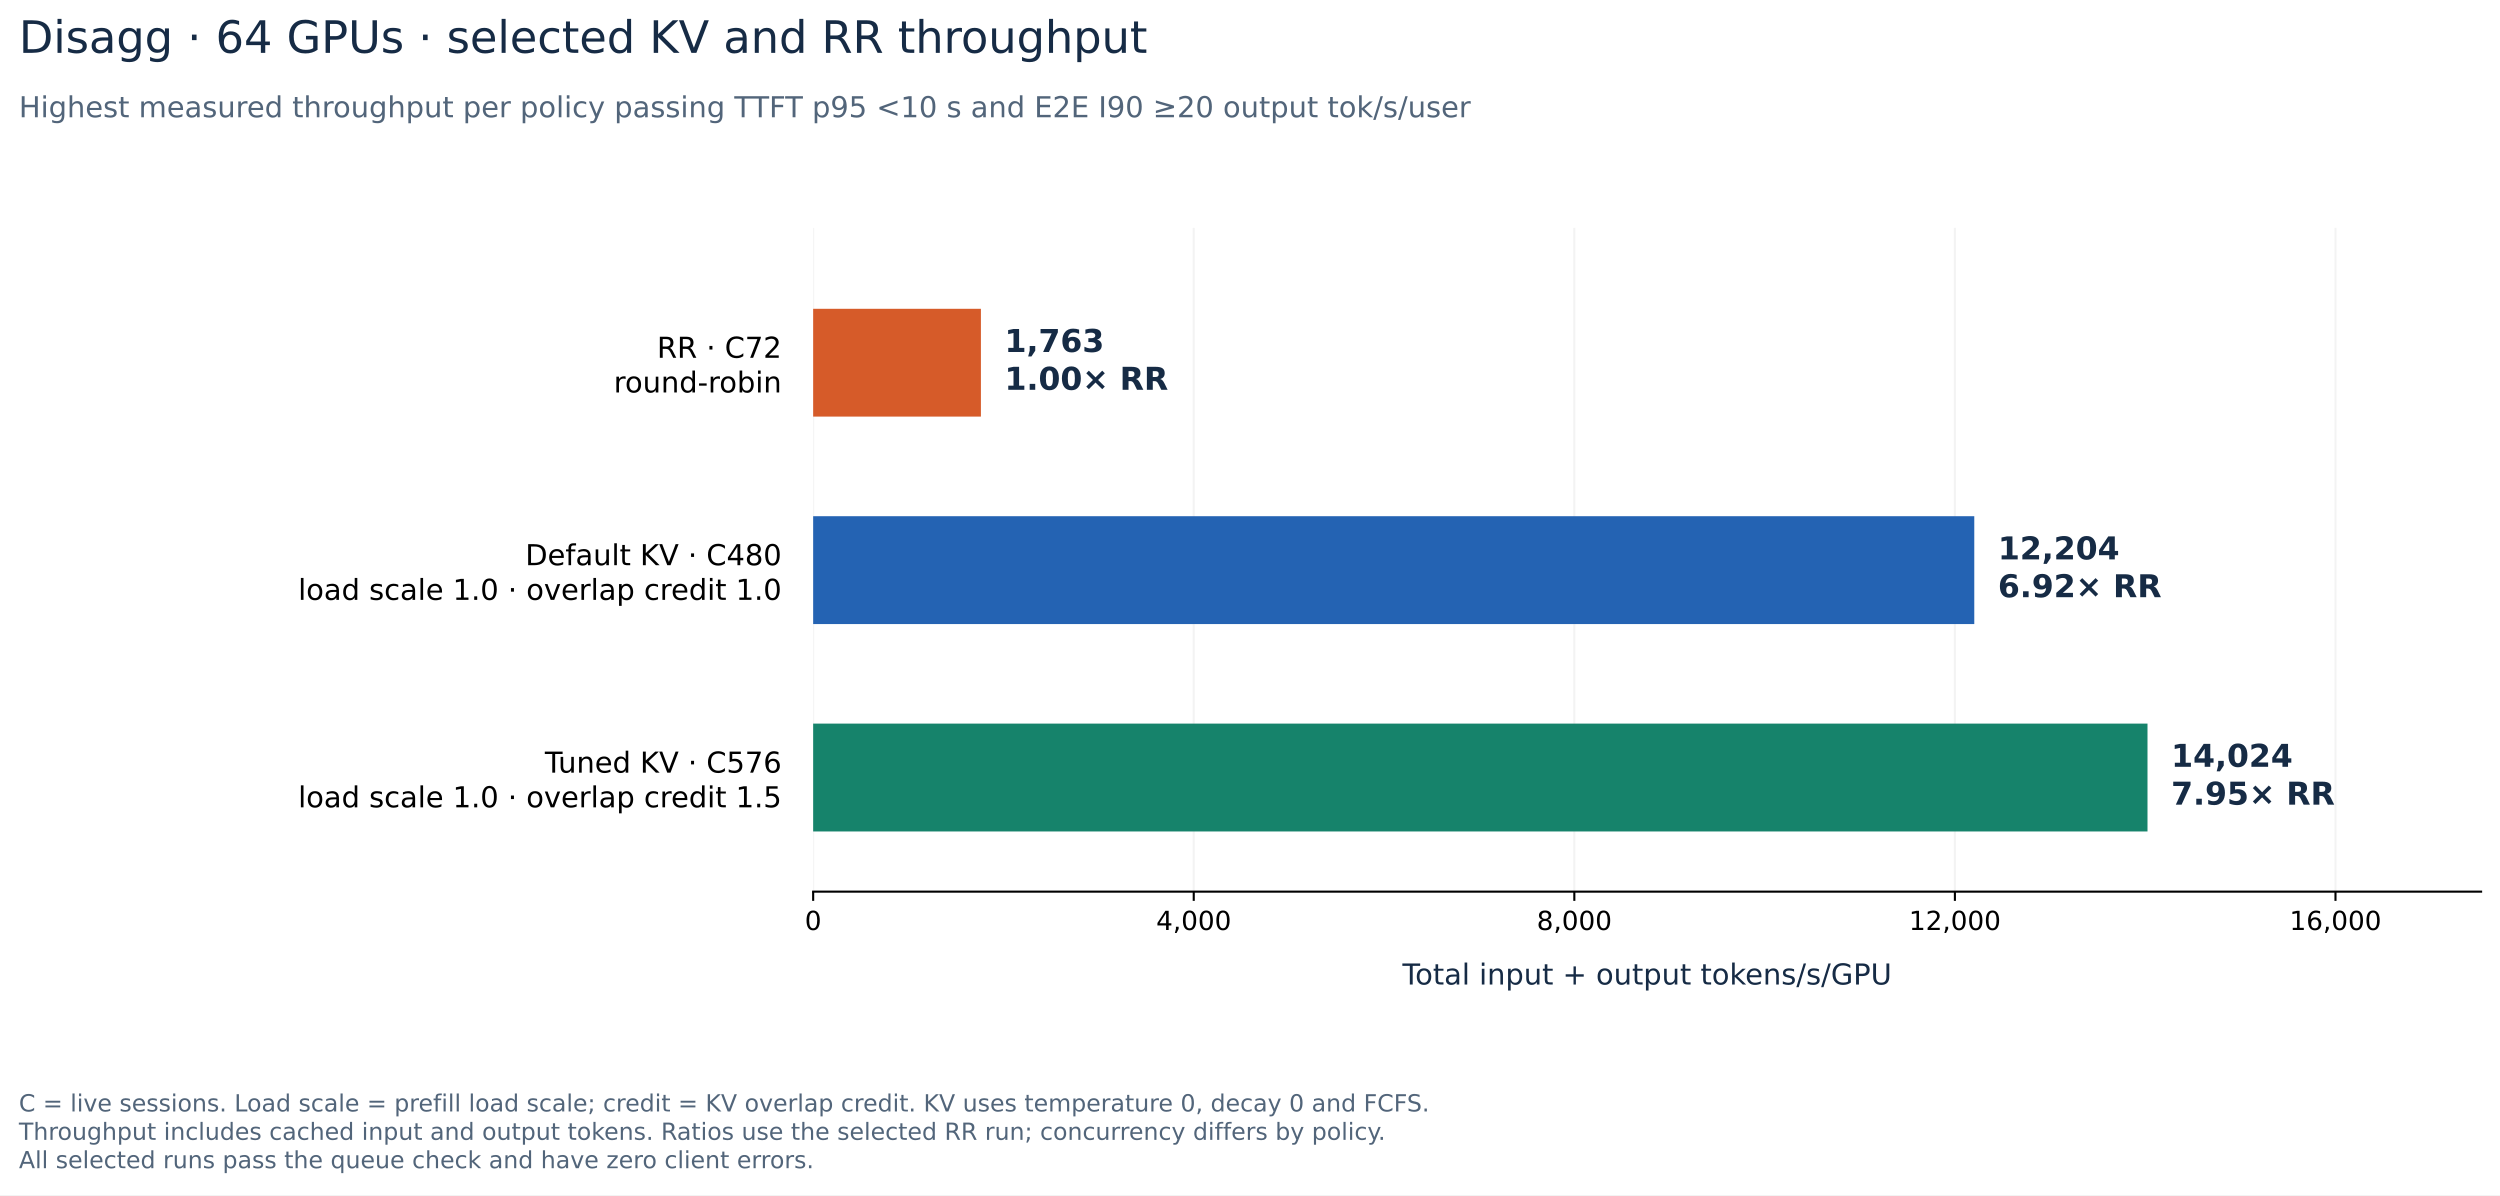
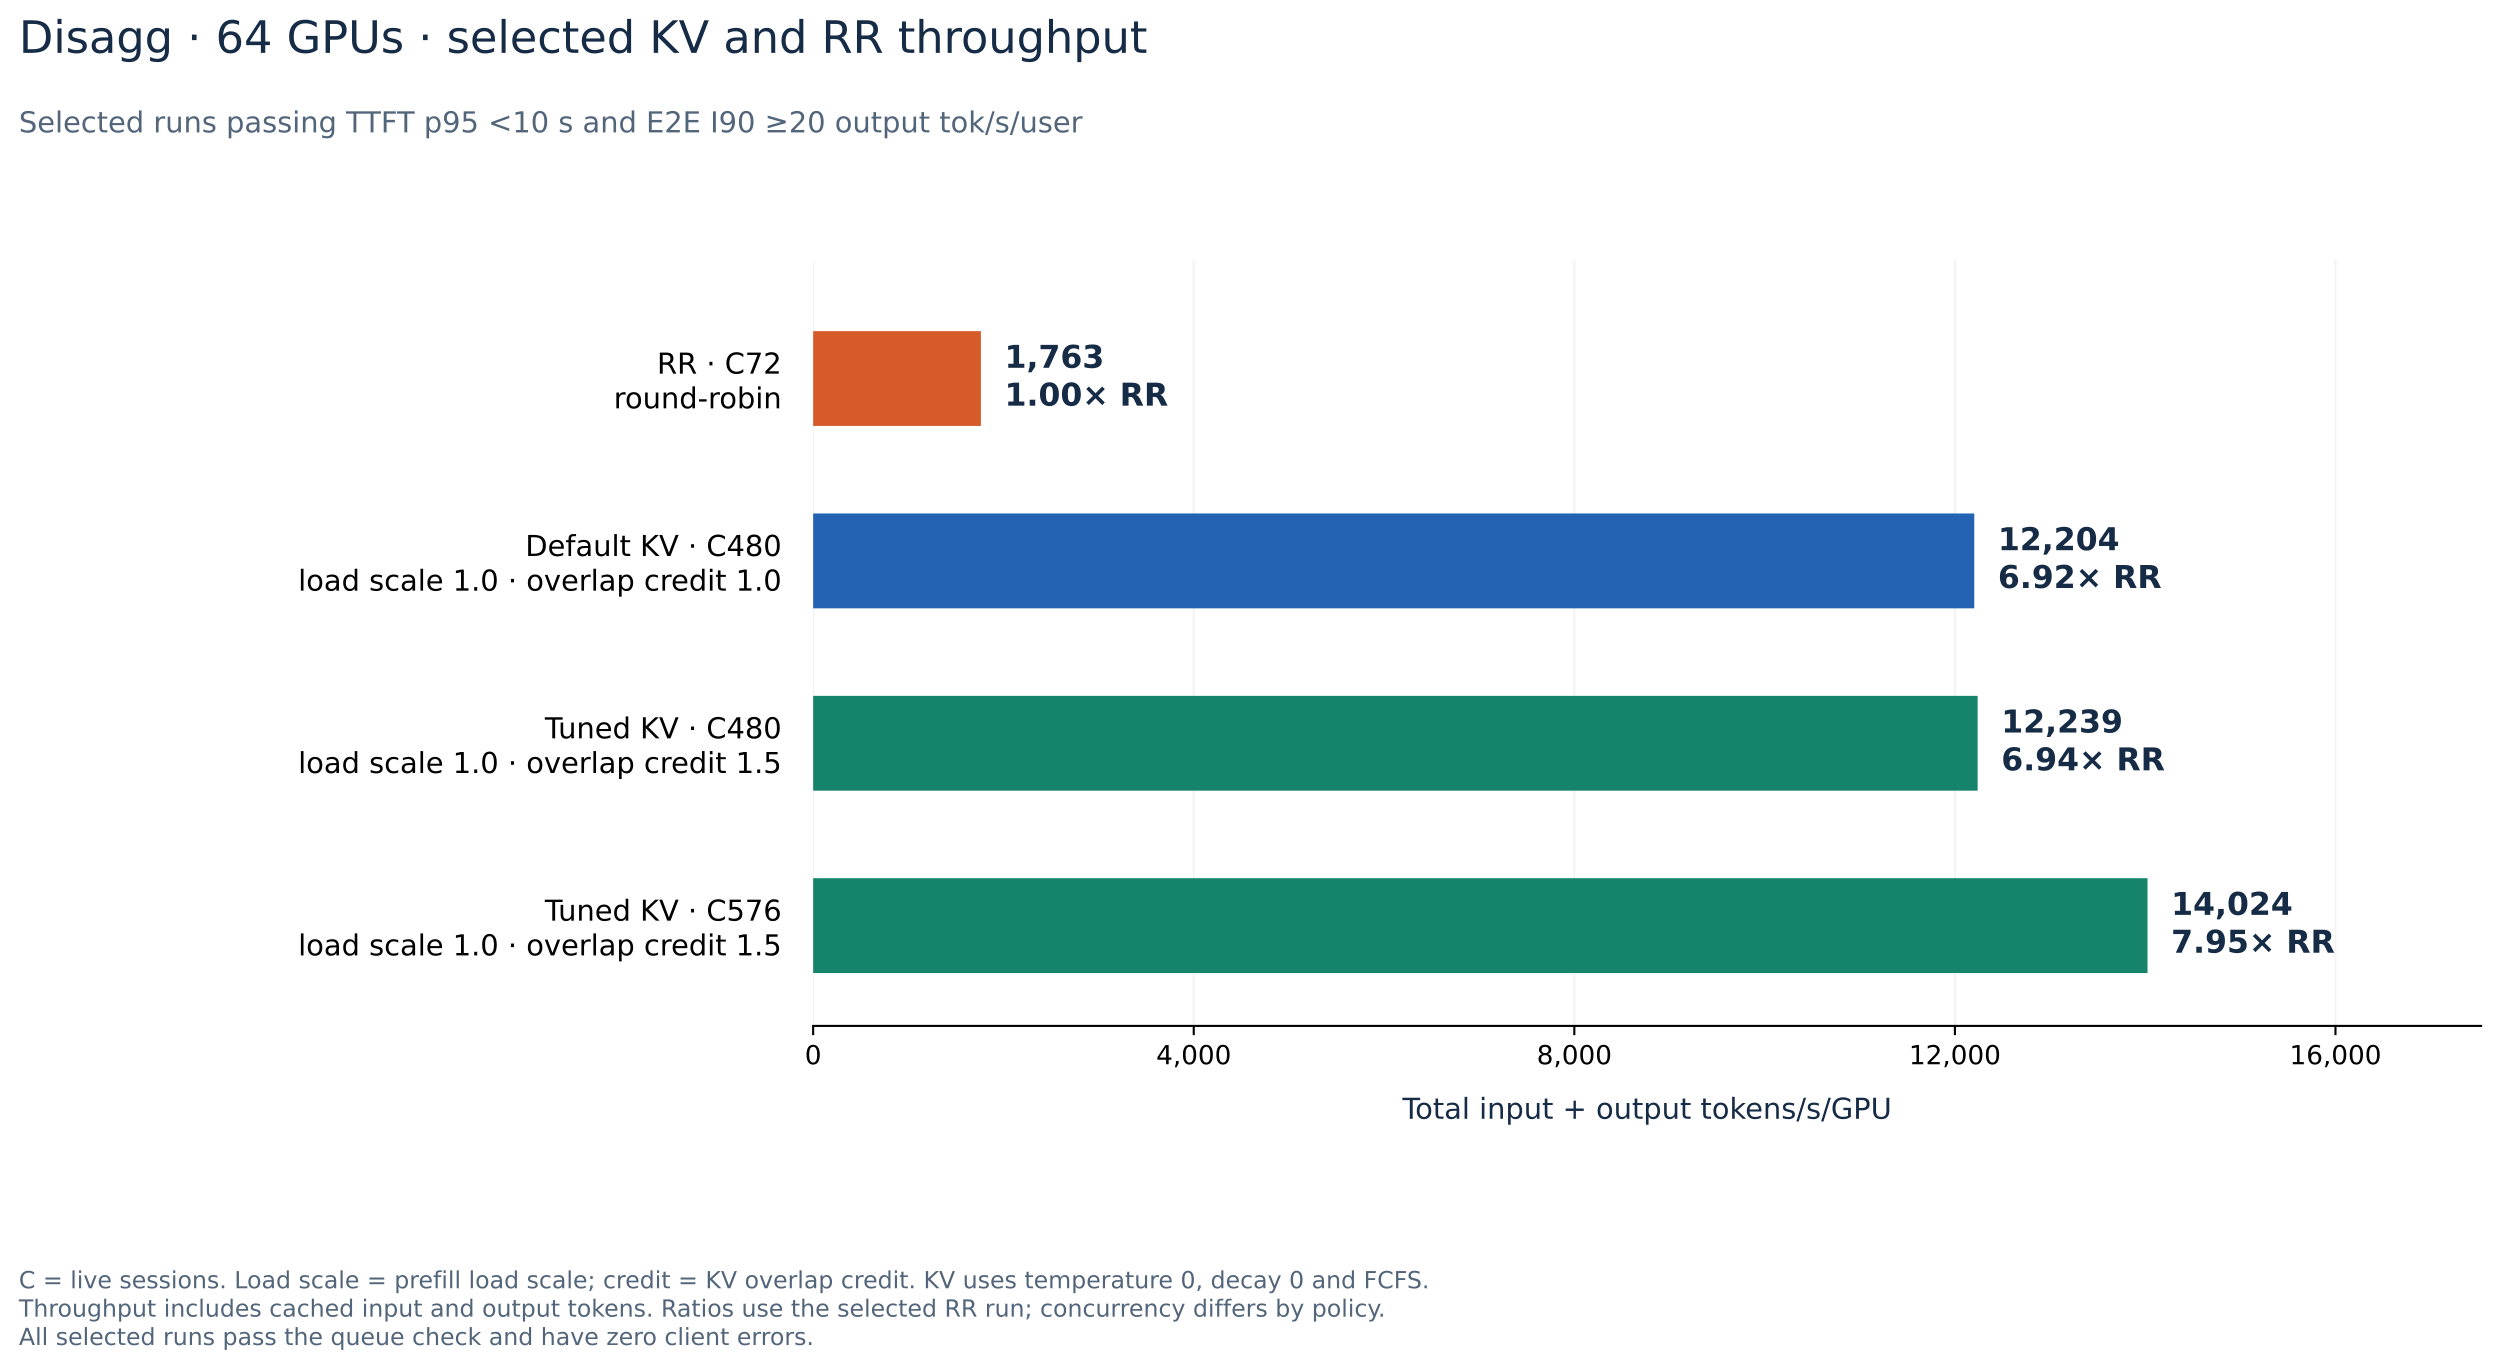
- <svg xmlns="http://www.w3.org/2000/svg" xmlns:xlink="http://www.w3.org/1999/xlink" width="951.84pt" height="455.043pt" viewBox="0 0 951.84 455.043" version="1.1">
+ <svg xmlns="http://www.w3.org/2000/svg" xmlns:xlink="http://www.w3.org/1999/xlink" width="951.84pt" height="522.363pt" viewBox="0 0 951.84 522.363" version="1.1">
  <defs>
    <style type="text/css">*{stroke-linejoin: round; stroke-linecap: butt}</style>
  </defs>
  <g id="figure_1">
    <g id="patch_1">
-       <path d="M 0 455.043 L 951.84 455.043 L 951.84 0 L 0 0 z " style="fill: #ffffff" />
+       <path d="M 0 522.363 L 951.84 522.363 L 951.84 0 L 0 0 z " style="fill: #ffffff" />
    </g>
    <g id="axes_1">
      <g id="patch_2">
-         <path d="M 309.6 339.48 L 944.64 339.48 L 944.64 86.76 L 309.6 86.76 z " style="fill: #ffffff" />
+         <path d="M 309.6 390.6 L 944.64 390.6 L 944.64 99 L 309.6 99 z " style="fill: #ffffff" />
      </g>
      <g id="matplotlib.axis_1">
        <g id="xtick_1">
          <g id="line2d_1">
-             <path d="M 309.6 339.48 L 309.6 86.76 " clip-path="url(#p5aff47dd20)" style="fill: none; stroke: #b0b0b0; stroke-opacity: 0.15; stroke-width: 0.8; stroke-linecap: square" />
+             <path d="M 309.6 390.6 L 309.6 99 " clip-path="url(#p2f8cd9484b)" style="fill: none; stroke: #b0b0b0; stroke-opacity: 0.15; stroke-width: 0.8; stroke-linecap: square" />
          </g>
          <g id="line2d_2">
            <defs>
              <path id="m616f935827" d="M 0 0 L 0 3.5 " style="stroke: #000000; stroke-width: 0.8" />
            </defs>
            <g>
-               <use xlink:href="#m616f935827" x="309.6" y="339.48" style="stroke: #000000; stroke-width: 0.8" />
+               <use xlink:href="#m616f935827" x="309.6" y="390.6" style="stroke: #000000; stroke-width: 0.8" />
            </g>
          </g>
          <g id="text_1">
-             <text style="font-size: 10px; font-family: 'DejaVu Sans', 'Bitstream Vera Sans', 'Computer Modern Sans Serif', 'Lucida Grande', 'Verdana', 'Geneva', 'Lucid', 'Arial', 'Helvetica', 'Avant Garde', sans-serif; text-anchor: middle" x="309.6" y="354.078" transform="rotate(-0 309.6 354.0777)">0</text>
+             <text style="font-size: 10px; font-family: 'DejaVu Sans', 'Bitstream Vera Sans', 'Computer Modern Sans Serif', 'Lucida Grande', 'Verdana', 'Geneva', 'Lucid', 'Arial', 'Helvetica', 'Avant Garde', sans-serif; text-anchor: middle" x="309.6" y="405.198" transform="rotate(-0 309.6 405.1977)">0</text>
          </g>
        </g>
        <g id="xtick_2">
          <g id="line2d_3">
-             <path d="M 454.501 339.48 L 454.501 86.76 " clip-path="url(#p5aff47dd20)" style="fill: none; stroke: #b0b0b0; stroke-opacity: 0.15; stroke-width: 0.8; stroke-linecap: square" />
+             <path d="M 454.501 390.6 L 454.501 99 " clip-path="url(#p2f8cd9484b)" style="fill: none; stroke: #b0b0b0; stroke-opacity: 0.15; stroke-width: 0.8; stroke-linecap: square" />
          </g>
          <g id="line2d_4">
            <g>
-               <use xlink:href="#m616f935827" x="454.501" y="339.48" style="stroke: #000000; stroke-width: 0.8" />
+               <use xlink:href="#m616f935827" x="454.501" y="390.6" style="stroke: #000000; stroke-width: 0.8" />
            </g>
          </g>
          <g id="text_2">
-             <text style="font-size: 10px; font-family: 'DejaVu Sans', 'Bitstream Vera Sans', 'Computer Modern Sans Serif', 'Lucida Grande', 'Verdana', 'Geneva', 'Lucid', 'Arial', 'Helvetica', 'Avant Garde', sans-serif; text-anchor: middle" x="454.501" y="354.078" transform="rotate(-0 454.5008 354.0777)">4,000</text>
+             <text style="font-size: 10px; font-family: 'DejaVu Sans', 'Bitstream Vera Sans', 'Computer Modern Sans Serif', 'Lucida Grande', 'Verdana', 'Geneva', 'Lucid', 'Arial', 'Helvetica', 'Avant Garde', sans-serif; text-anchor: middle" x="454.501" y="405.198" transform="rotate(-0 454.5008 405.1977)">4,000</text>
          </g>
        </g>
        <g id="xtick_3">
          <g id="line2d_5">
-             <path d="M 599.402 339.48 L 599.402 86.76 " clip-path="url(#p5aff47dd20)" style="fill: none; stroke: #b0b0b0; stroke-opacity: 0.15; stroke-width: 0.8; stroke-linecap: square" />
+             <path d="M 599.402 390.6 L 599.402 99 " clip-path="url(#p2f8cd9484b)" style="fill: none; stroke: #b0b0b0; stroke-opacity: 0.15; stroke-width: 0.8; stroke-linecap: square" />
          </g>
          <g id="line2d_6">
            <g>
-               <use xlink:href="#m616f935827" x="599.402" y="339.48" style="stroke: #000000; stroke-width: 0.8" />
+               <use xlink:href="#m616f935827" x="599.402" y="390.6" style="stroke: #000000; stroke-width: 0.8" />
            </g>
          </g>
          <g id="text_3">
-             <text style="font-size: 10px; font-family: 'DejaVu Sans', 'Bitstream Vera Sans', 'Computer Modern Sans Serif', 'Lucida Grande', 'Verdana', 'Geneva', 'Lucid', 'Arial', 'Helvetica', 'Avant Garde', sans-serif; text-anchor: middle" x="599.402" y="354.078" transform="rotate(-0 599.4016 354.0777)">8,000</text>
+             <text style="font-size: 10px; font-family: 'DejaVu Sans', 'Bitstream Vera Sans', 'Computer Modern Sans Serif', 'Lucida Grande', 'Verdana', 'Geneva', 'Lucid', 'Arial', 'Helvetica', 'Avant Garde', sans-serif; text-anchor: middle" x="599.402" y="405.198" transform="rotate(-0 599.4016 405.1977)">8,000</text>
          </g>
        </g>
        <g id="xtick_4">
          <g id="line2d_7">
-             <path d="M 744.302 339.48 L 744.302 86.76 " clip-path="url(#p5aff47dd20)" style="fill: none; stroke: #b0b0b0; stroke-opacity: 0.15; stroke-width: 0.8; stroke-linecap: square" />
+             <path d="M 744.302 390.6 L 744.302 99 " clip-path="url(#p2f8cd9484b)" style="fill: none; stroke: #b0b0b0; stroke-opacity: 0.15; stroke-width: 0.8; stroke-linecap: square" />
          </g>
          <g id="line2d_8">
            <g>
-               <use xlink:href="#m616f935827" x="744.302" y="339.48" style="stroke: #000000; stroke-width: 0.8" />
+               <use xlink:href="#m616f935827" x="744.302" y="390.6" style="stroke: #000000; stroke-width: 0.8" />
            </g>
          </g>
          <g id="text_4">
-             <text style="font-size: 10px; font-family: 'DejaVu Sans', 'Bitstream Vera Sans', 'Computer Modern Sans Serif', 'Lucida Grande', 'Verdana', 'Geneva', 'Lucid', 'Arial', 'Helvetica', 'Avant Garde', sans-serif; text-anchor: middle" x="744.302" y="354.078" transform="rotate(-0 744.3025 354.0777)">12,000</text>
+             <text style="font-size: 10px; font-family: 'DejaVu Sans', 'Bitstream Vera Sans', 'Computer Modern Sans Serif', 'Lucida Grande', 'Verdana', 'Geneva', 'Lucid', 'Arial', 'Helvetica', 'Avant Garde', sans-serif; text-anchor: middle" x="744.302" y="405.198" transform="rotate(-0 744.3025 405.1977)">12,000</text>
          </g>
        </g>
        <g id="xtick_5">
          <g id="line2d_9">
-             <path d="M 889.203 339.48 L 889.203 86.76 " clip-path="url(#p5aff47dd20)" style="fill: none; stroke: #b0b0b0; stroke-opacity: 0.15; stroke-width: 0.8; stroke-linecap: square" />
+             <path d="M 889.203 390.6 L 889.203 99 " clip-path="url(#p2f8cd9484b)" style="fill: none; stroke: #b0b0b0; stroke-opacity: 0.15; stroke-width: 0.8; stroke-linecap: square" />
          </g>
          <g id="line2d_10">
            <g>
-               <use xlink:href="#m616f935827" x="889.203" y="339.48" style="stroke: #000000; stroke-width: 0.8" />
+               <use xlink:href="#m616f935827" x="889.203" y="390.6" style="stroke: #000000; stroke-width: 0.8" />
            </g>
          </g>
          <g id="text_5">
-             <text style="font-size: 10px; font-family: 'DejaVu Sans', 'Bitstream Vera Sans', 'Computer Modern Sans Serif', 'Lucida Grande', 'Verdana', 'Geneva', 'Lucid', 'Arial', 'Helvetica', 'Avant Garde', sans-serif; text-anchor: middle" x="889.203" y="354.078" transform="rotate(-0 889.2033 354.0777)">16,000</text>
+             <text style="font-size: 10px; font-family: 'DejaVu Sans', 'Bitstream Vera Sans', 'Computer Modern Sans Serif', 'Lucida Grande', 'Verdana', 'Geneva', 'Lucid', 'Arial', 'Helvetica', 'Avant Garde', sans-serif; text-anchor: middle" x="889.203" y="405.198" transform="rotate(-0 889.2033 405.1977)">16,000</text>
          </g>
        </g>
        <g id="text_6">
-           <text style="font-size: 11px; font-family: 'DejaVu Sans', 'Bitstream Vera Sans', 'Computer Modern Sans Serif', 'Lucida Grande', 'Verdana', 'Geneva', 'Lucid', 'Arial', 'Helvetica', 'Avant Garde', sans-serif; text-anchor: middle; fill: #162b45" x="627.12" y="374.838" transform="rotate(-0 627.12 374.8383)">Total input + output tokens/s/GPU</text>
+           <text style="font-size: 11px; font-family: 'DejaVu Sans', 'Bitstream Vera Sans', 'Computer Modern Sans Serif', 'Lucida Grande', 'Verdana', 'Geneva', 'Lucid', 'Arial', 'Helvetica', 'Avant Garde', sans-serif; text-anchor: middle; fill: #162b45" x="627.12" y="425.958" transform="rotate(-0 627.12 425.9583)">Total input + output tokens/s/GPU</text>
        </g>
      </g>
      <g id="matplotlib.axis_2">
        <g id="ytick_1">
          <g id="line2d_11" />
          <g id="text_7">
-             <text style="font-size: 11px; font-family: 'DejaVu Sans', 'Bitstream Vera Sans', 'Computer Modern Sans Serif', 'Lucida Grande', 'Verdana', 'Geneva', 'Lucid', 'Arial', 'Helvetica', 'Avant Garde', sans-serif" transform="translate(250.147 136.2215)">RR · C72</text>
-             <text style="font-size: 11px; font-family: 'DejaVu Sans', 'Bitstream Vera Sans', 'Computer Modern Sans Serif', 'Lucida Grande', 'Verdana', 'Geneva', 'Lucid', 'Arial', 'Helvetica', 'Avant Garde', sans-serif" transform="translate(233.6745 149.4245)">round-robin</text>
+             <text style="font-size: 11px; font-family: 'DejaVu Sans', 'Bitstream Vera Sans', 'Computer Modern Sans Serif', 'Lucida Grande', 'Verdana', 'Geneva', 'Lucid', 'Arial', 'Helvetica', 'Avant Garde', sans-serif" transform="translate(250.147 142.2563)">RR · C72</text>
+             <text style="font-size: 11px; font-family: 'DejaVu Sans', 'Bitstream Vera Sans', 'Computer Modern Sans Serif', 'Lucida Grande', 'Verdana', 'Geneva', 'Lucid', 'Arial', 'Helvetica', 'Avant Garde', sans-serif" transform="translate(233.6745 155.4593)">round-robin</text>
          </g>
        </g>
        <g id="ytick_2">
          <g id="line2d_12" />
          <g id="text_8">
-             <text style="font-size: 11px; font-family: 'DejaVu Sans', 'Bitstream Vera Sans', 'Computer Modern Sans Serif', 'Lucida Grande', 'Verdana', 'Geneva', 'Lucid', 'Arial', 'Helvetica', 'Avant Garde', sans-serif" transform="translate(200.0094 215.1969)">Default KV · C480</text>
-             <text style="font-size: 11px; font-family: 'DejaVu Sans', 'Bitstream Vera Sans', 'Computer Modern Sans Serif', 'Lucida Grande', 'Verdana', 'Geneva', 'Lucid', 'Arial', 'Helvetica', 'Avant Garde', sans-serif" transform="translate(113.527 228.3999)">load scale 1.0 · overlap credit 1.0</text>
+             <text style="font-size: 11px; font-family: 'DejaVu Sans', 'Bitstream Vera Sans', 'Computer Modern Sans Serif', 'Lucida Grande', 'Verdana', 'Geneva', 'Lucid', 'Arial', 'Helvetica', 'Avant Garde', sans-serif" transform="translate(200.0094 211.6853)">Default KV · C480</text>
+             <text style="font-size: 11px; font-family: 'DejaVu Sans', 'Bitstream Vera Sans', 'Computer Modern Sans Serif', 'Lucida Grande', 'Verdana', 'Geneva', 'Lucid', 'Arial', 'Helvetica', 'Avant Garde', sans-serif" transform="translate(113.527 224.8883)">load scale 1.0 · overlap credit 1.0</text>
          </g>
        </g>
        <g id="ytick_3">
          <g id="line2d_13" />
          <g id="text_9">
-             <text style="font-size: 11px; font-family: 'DejaVu Sans', 'Bitstream Vera Sans', 'Computer Modern Sans Serif', 'Lucida Grande', 'Verdana', 'Geneva', 'Lucid', 'Arial', 'Helvetica', 'Avant Garde', sans-serif" transform="translate(207.4584 294.1719)">Tuned KV · C576</text>
-             <text style="font-size: 11px; font-family: 'DejaVu Sans', 'Bitstream Vera Sans', 'Computer Modern Sans Serif', 'Lucida Grande', 'Verdana', 'Geneva', 'Lucid', 'Arial', 'Helvetica', 'Avant Garde', sans-serif" transform="translate(113.527 307.3749)">load scale 1.0 · overlap credit 1.5</text>
+             <text style="font-size: 11px; font-family: 'DejaVu Sans', 'Bitstream Vera Sans', 'Computer Modern Sans Serif', 'Lucida Grande', 'Verdana', 'Geneva', 'Lucid', 'Arial', 'Helvetica', 'Avant Garde', sans-serif" transform="translate(207.4584 281.1139)">Tuned KV · C480</text>
+             <text style="font-size: 11px; font-family: 'DejaVu Sans', 'Bitstream Vera Sans', 'Computer Modern Sans Serif', 'Lucida Grande', 'Verdana', 'Geneva', 'Lucid', 'Arial', 'Helvetica', 'Avant Garde', sans-serif" transform="translate(113.527 294.3169)">load scale 1.0 · overlap credit 1.5</text>
+           </g>
+         </g>
+         <g id="ytick_4">
+           <g id="line2d_14" />
+           <g id="text_10">
+             <text style="font-size: 11px; font-family: 'DejaVu Sans', 'Bitstream Vera Sans', 'Computer Modern Sans Serif', 'Lucida Grande', 'Verdana', 'Geneva', 'Lucid', 'Arial', 'Helvetica', 'Avant Garde', sans-serif" transform="translate(207.4584 350.5425)">Tuned KV · C576</text>
+             <text style="font-size: 11px; font-family: 'DejaVu Sans', 'Bitstream Vera Sans', 'Computer Modern Sans Serif', 'Lucida Grande', 'Verdana', 'Geneva', 'Lucid', 'Arial', 'Helvetica', 'Avant Garde', sans-serif" transform="translate(113.527 363.7455)">load scale 1.0 · overlap credit 1.5</text>
          </g>
        </g>
      </g>
      <g id="patch_3">
-         <path d="M 309.6 117.56 L 373.471 117.56 L 373.471 158.627 L 309.6 158.627 z " clip-path="url(#p5aff47dd20)" style="fill: #d65b29" />
+         <path d="M 309.6 126.077 L 373.471 126.077 L 373.471 162.18 L 309.6 162.18 z " clip-path="url(#p2f8cd9484b)" style="fill: #d65b29" />
      </g>
      <g id="patch_4">
-         <path d="M 309.6 196.535 L 751.679 196.535 L 751.679 237.602 L 309.6 237.602 z " clip-path="url(#p5aff47dd20)" style="fill: #2463b3" />
+         <path d="M 309.6 195.506 L 751.679 195.506 L 751.679 231.609 L 309.6 231.609 z " clip-path="url(#p2f8cd9484b)" style="fill: #2463b3" />
      </g>
      <g id="patch_5">
-         <path d="M 309.6 275.51 L 817.632 275.51 L 817.632 316.577 L 309.6 316.577 z " clip-path="url(#p5aff47dd20)" style="fill: #16836b" />
+         <path d="M 309.6 264.934 L 752.959 264.934 L 752.959 301.037 L 309.6 301.037 z " clip-path="url(#p2f8cd9484b)" style="fill: #16836b" />
      </g>
      <g id="patch_6">
-         <path d="M 309.6 339.48 L 944.64 339.48 " style="fill: none; stroke: #000000; stroke-width: 0.8; stroke-linejoin: miter; stroke-linecap: square" />
+         <path d="M 309.6 334.363 L 817.632 334.363 L 817.632 370.466 L 309.6 370.466 z " clip-path="url(#p2f8cd9484b)" style="fill: #16836b" />
      </g>
-       <g id="text_10">
-         <text style="font-weight: 700; font-size: 12px; font-family: 'DejaVu Sans', 'Bitstream Vera Sans', 'Computer Modern Sans Serif', 'Lucida Grande', 'Verdana', 'Geneva', 'Lucid', 'Arial', 'Helvetica', 'Avant Garde', sans-serif; fill: #162b45" transform="translate(382.4709 134.0098)">1,763</text>
-         <text style="font-weight: 700; font-size: 12px; font-family: 'DejaVu Sans', 'Bitstream Vera Sans', 'Computer Modern Sans Serif', 'Lucida Grande', 'Verdana', 'Geneva', 'Lucid', 'Arial', 'Helvetica', 'Avant Garde', sans-serif; fill: #162b45" transform="translate(382.4709 148.4121)">1.00× RR</text>
+       <g id="patch_7">
+         <path d="M 309.6 390.6 L 944.64 390.6 " style="fill: none; stroke: #000000; stroke-width: 0.8; stroke-linejoin: miter; stroke-linecap: square" />
      </g>
      <g id="text_11">
-         <text style="font-weight: 700; font-size: 12px; font-family: 'DejaVu Sans', 'Bitstream Vera Sans', 'Computer Modern Sans Serif', 'Lucida Grande', 'Verdana', 'Geneva', 'Lucid', 'Arial', 'Helvetica', 'Avant Garde', sans-serif; fill: #162b45" transform="translate(760.679 212.9848)">12,204</text>
-         <text style="font-weight: 700; font-size: 12px; font-family: 'DejaVu Sans', 'Bitstream Vera Sans', 'Computer Modern Sans Serif', 'Lucida Grande', 'Verdana', 'Geneva', 'Lucid', 'Arial', 'Helvetica', 'Avant Garde', sans-serif; fill: #162b45" transform="translate(760.679 227.3871)">6.92× RR</text>
+         <text style="font-weight: 700; font-size: 12px; font-family: 'DejaVu Sans', 'Bitstream Vera Sans', 'Computer Modern Sans Serif', 'Lucida Grande', 'Verdana', 'Geneva', 'Lucid', 'Arial', 'Helvetica', 'Avant Garde', sans-serif; fill: #162b45" transform="translate(382.4709 140.0446)">1,763</text>
+         <text style="font-weight: 700; font-size: 12px; font-family: 'DejaVu Sans', 'Bitstream Vera Sans', 'Computer Modern Sans Serif', 'Lucida Grande', 'Verdana', 'Geneva', 'Lucid', 'Arial', 'Helvetica', 'Avant Garde', sans-serif; fill: #162b45" transform="translate(382.4709 154.4469)">1.00× RR</text>
      </g>
      <g id="text_12">
-         <text style="font-weight: 700; font-size: 12px; font-family: 'DejaVu Sans', 'Bitstream Vera Sans', 'Computer Modern Sans Serif', 'Lucida Grande', 'Verdana', 'Geneva', 'Lucid', 'Arial', 'Helvetica', 'Avant Garde', sans-serif; fill: #162b45" transform="translate(826.632 291.9598)">14,024</text>
-         <text style="font-weight: 700; font-size: 12px; font-family: 'DejaVu Sans', 'Bitstream Vera Sans', 'Computer Modern Sans Serif', 'Lucida Grande', 'Verdana', 'Geneva', 'Lucid', 'Arial', 'Helvetica', 'Avant Garde', sans-serif; fill: #162b45" transform="translate(826.632 306.3621)">7.95× RR</text>
+         <text style="font-weight: 700; font-size: 12px; font-family: 'DejaVu Sans', 'Bitstream Vera Sans', 'Computer Modern Sans Serif', 'Lucida Grande', 'Verdana', 'Geneva', 'Lucid', 'Arial', 'Helvetica', 'Avant Garde', sans-serif; fill: #162b45" transform="translate(760.679 209.4732)">12,204</text>
+         <text style="font-weight: 700; font-size: 12px; font-family: 'DejaVu Sans', 'Bitstream Vera Sans', 'Computer Modern Sans Serif', 'Lucida Grande', 'Verdana', 'Geneva', 'Lucid', 'Arial', 'Helvetica', 'Avant Garde', sans-serif; fill: #162b45" transform="translate(760.679 223.8755)">6.92× RR</text>
+       </g>
+       <g id="text_13">
+         <text style="font-weight: 700; font-size: 12px; font-family: 'DejaVu Sans', 'Bitstream Vera Sans', 'Computer Modern Sans Serif', 'Lucida Grande', 'Verdana', 'Geneva', 'Lucid', 'Arial', 'Helvetica', 'Avant Garde', sans-serif; fill: #162b45" transform="translate(761.9594 278.9017)">12,239</text>
+         <text style="font-weight: 700; font-size: 12px; font-family: 'DejaVu Sans', 'Bitstream Vera Sans', 'Computer Modern Sans Serif', 'Lucida Grande', 'Verdana', 'Geneva', 'Lucid', 'Arial', 'Helvetica', 'Avant Garde', sans-serif; fill: #162b45" transform="translate(761.9594 293.3041)">6.94× RR</text>
+       </g>
+       <g id="text_14">
+         <text style="font-weight: 700; font-size: 12px; font-family: 'DejaVu Sans', 'Bitstream Vera Sans', 'Computer Modern Sans Serif', 'Lucida Grande', 'Verdana', 'Geneva', 'Lucid', 'Arial', 'Helvetica', 'Avant Garde', sans-serif; fill: #162b45" transform="translate(826.632 348.3303)">14,024</text>
+         <text style="font-weight: 700; font-size: 12px; font-family: 'DejaVu Sans', 'Bitstream Vera Sans', 'Computer Modern Sans Serif', 'Lucida Grande', 'Verdana', 'Geneva', 'Lucid', 'Arial', 'Helvetica', 'Avant Garde', sans-serif; fill: #162b45" transform="translate(826.632 362.7326)">7.95× RR</text>
      </g>
    </g>
-     <g id="text_13">
+     <g id="text_15">
      <text style="font-size: 17px; font-family: 'DejaVu Sans', 'Bitstream Vera Sans', 'Computer Modern Sans Serif', 'Lucida Grande', 'Verdana', 'Geneva', 'Lucid', 'Arial', 'Helvetica', 'Avant Garde', sans-serif; text-anchor: start; fill: #162b45" x="7.2" y="20.117" transform="rotate(-0 7.2 20.11734)">Disagg · 64 GPUs · selected KV and RR throughput</text>
    </g>
-     <g id="text_14">
-       <text style="font-size: 11px; font-family: 'DejaVu Sans', 'Bitstream Vera Sans', 'Computer Modern Sans Serif', 'Lucida Grande', 'Verdana', 'Geneva', 'Lucid', 'Arial', 'Helvetica', 'Avant Garde', sans-serif; text-anchor: start; fill: #52657a" x="7.2" y="44.64" transform="rotate(-0 7.2 44.64)">Highest measured throughput per policy passing TTFT p95 &lt;10 s and E2E I90 ≥20 output tok/s/user</text>
+     <g id="text_16">
+       <text style="font-size: 11px; font-family: 'DejaVu Sans', 'Bitstream Vera Sans', 'Computer Modern Sans Serif', 'Lucida Grande', 'Verdana', 'Geneva', 'Lucid', 'Arial', 'Helvetica', 'Avant Garde', sans-serif; text-anchor: start; fill: #52657a" x="7.2" y="50.4" transform="rotate(-0 7.2 50.4)">Selected runs passing TTFT p95 &lt;10 s and E2E I90 ≥20 output tok/s/user</text>
    </g>
-     <g id="text_15">
-       <text style="font-size: 9px; font-family: 'DejaVu Sans', 'Bitstream Vera Sans', 'Computer Modern Sans Serif', 'Lucida Grande', 'Verdana', 'Geneva', 'Lucid', 'Arial', 'Helvetica', 'Avant Garde', sans-serif; fill: #52657a" transform="translate(7.2 423.1751)">C = live sessions. Load scale = prefill load scale; credit = KV overlap credit. KV uses temperature 0, decay 0 and FCFS.</text>
-       <text style="font-size: 9px; font-family: 'DejaVu Sans', 'Bitstream Vera Sans', 'Computer Modern Sans Serif', 'Lucida Grande', 'Verdana', 'Geneva', 'Lucid', 'Arial', 'Helvetica', 'Avant Garde', sans-serif; fill: #52657a" transform="translate(7.2 433.9775)">Throughput includes cached input and output tokens. Ratios use the selected RR run; concurrency differs by policy.</text>
-       <text style="font-size: 9px; font-family: 'DejaVu Sans', 'Bitstream Vera Sans', 'Computer Modern Sans Serif', 'Lucida Grande', 'Verdana', 'Geneva', 'Lucid', 'Arial', 'Helvetica', 'Avant Garde', sans-serif; fill: #52657a" transform="translate(7.2 444.78)">All selected runs pass the queue check and have zero client errors.</text>
+     <g id="text_17">
+       <text style="font-size: 9px; font-family: 'DejaVu Sans', 'Bitstream Vera Sans', 'Computer Modern Sans Serif', 'Lucida Grande', 'Verdana', 'Geneva', 'Lucid', 'Arial', 'Helvetica', 'Avant Garde', sans-serif; fill: #52657a" transform="translate(7.2 490.4951)">C = live sessions. Load scale = prefill load scale; credit = KV overlap credit. KV uses temperature 0, decay 0 and FCFS.</text>
+       <text style="font-size: 9px; font-family: 'DejaVu Sans', 'Bitstream Vera Sans', 'Computer Modern Sans Serif', 'Lucida Grande', 'Verdana', 'Geneva', 'Lucid', 'Arial', 'Helvetica', 'Avant Garde', sans-serif; fill: #52657a" transform="translate(7.2 501.2975)">Throughput includes cached input and output tokens. Ratios use the selected RR run; concurrency differs by policy.</text>
+       <text style="font-size: 9px; font-family: 'DejaVu Sans', 'Bitstream Vera Sans', 'Computer Modern Sans Serif', 'Lucida Grande', 'Verdana', 'Geneva', 'Lucid', 'Arial', 'Helvetica', 'Avant Garde', sans-serif; fill: #52657a" transform="translate(7.2 512.1)">All selected runs pass the queue check and have zero client errors.</text>
    </g>
  </g>
  <defs>
-     <clipPath id="p5aff47dd20">
-       <rect x="309.6" y="86.76" width="635.04" height="252.72" />
+     <clipPath id="p2f8cd9484b">
+       <rect x="309.6" y="99" width="635.04" height="291.6" />
    </clipPath>
  </defs>
</svg>
